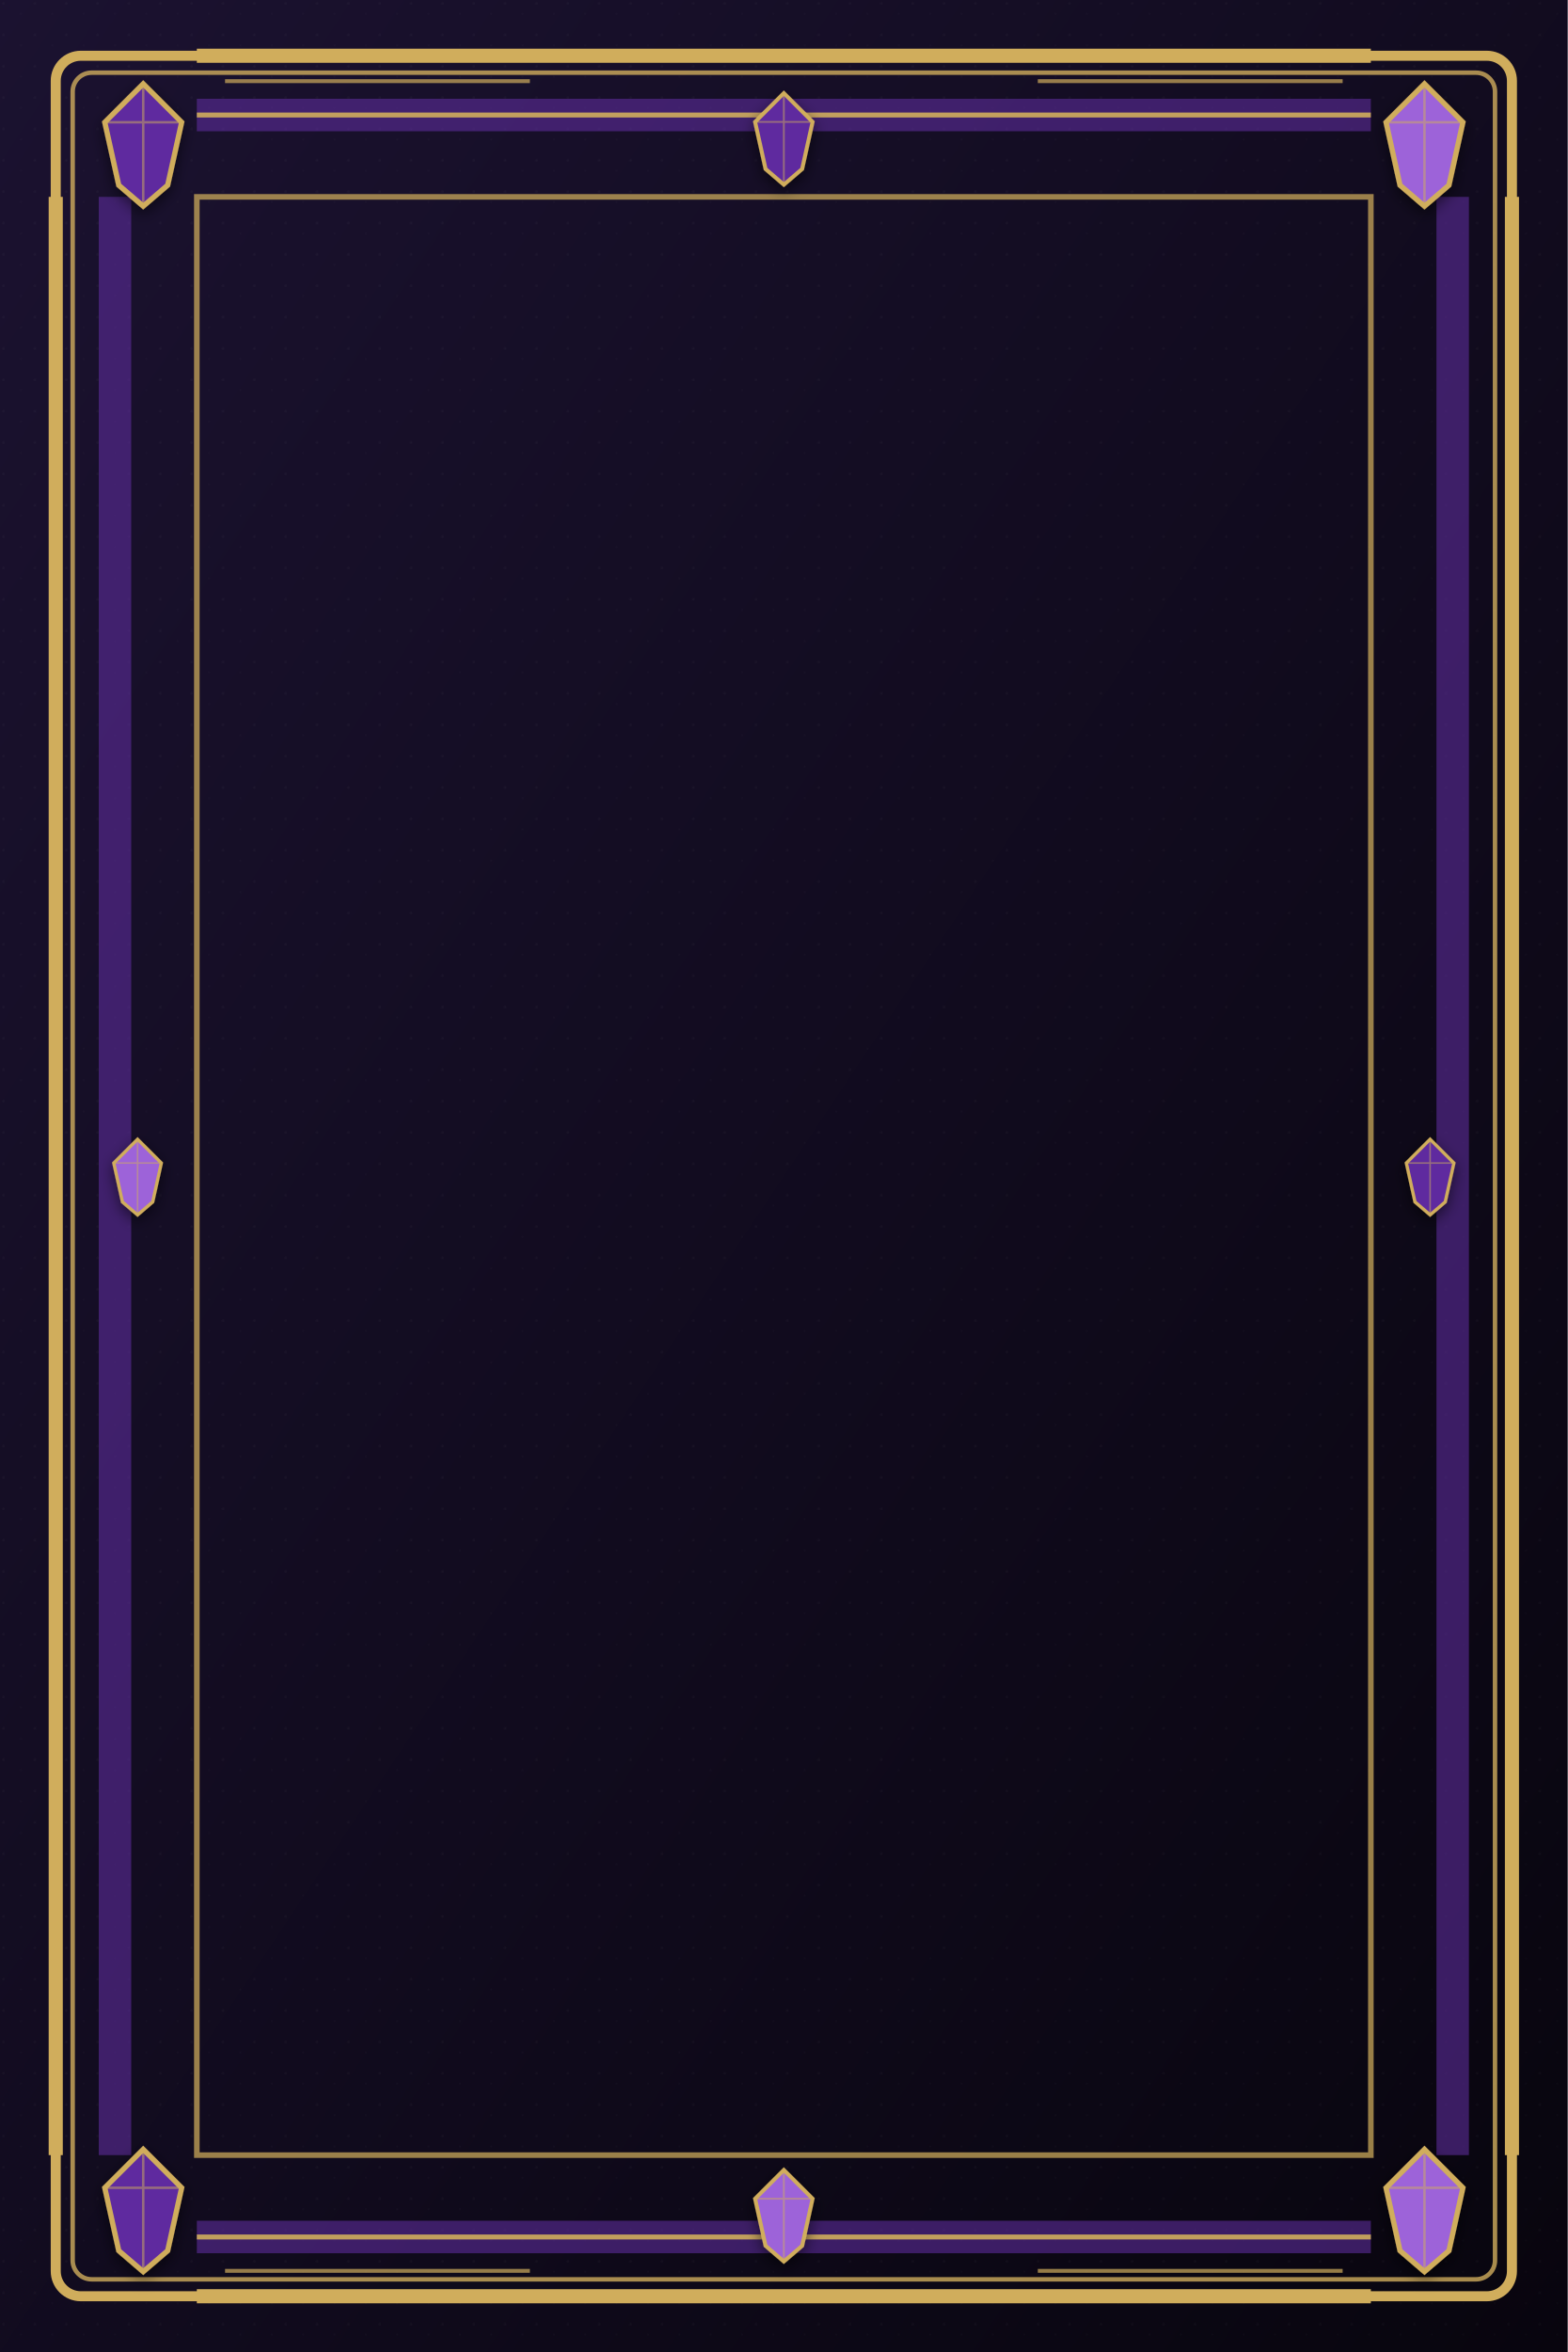
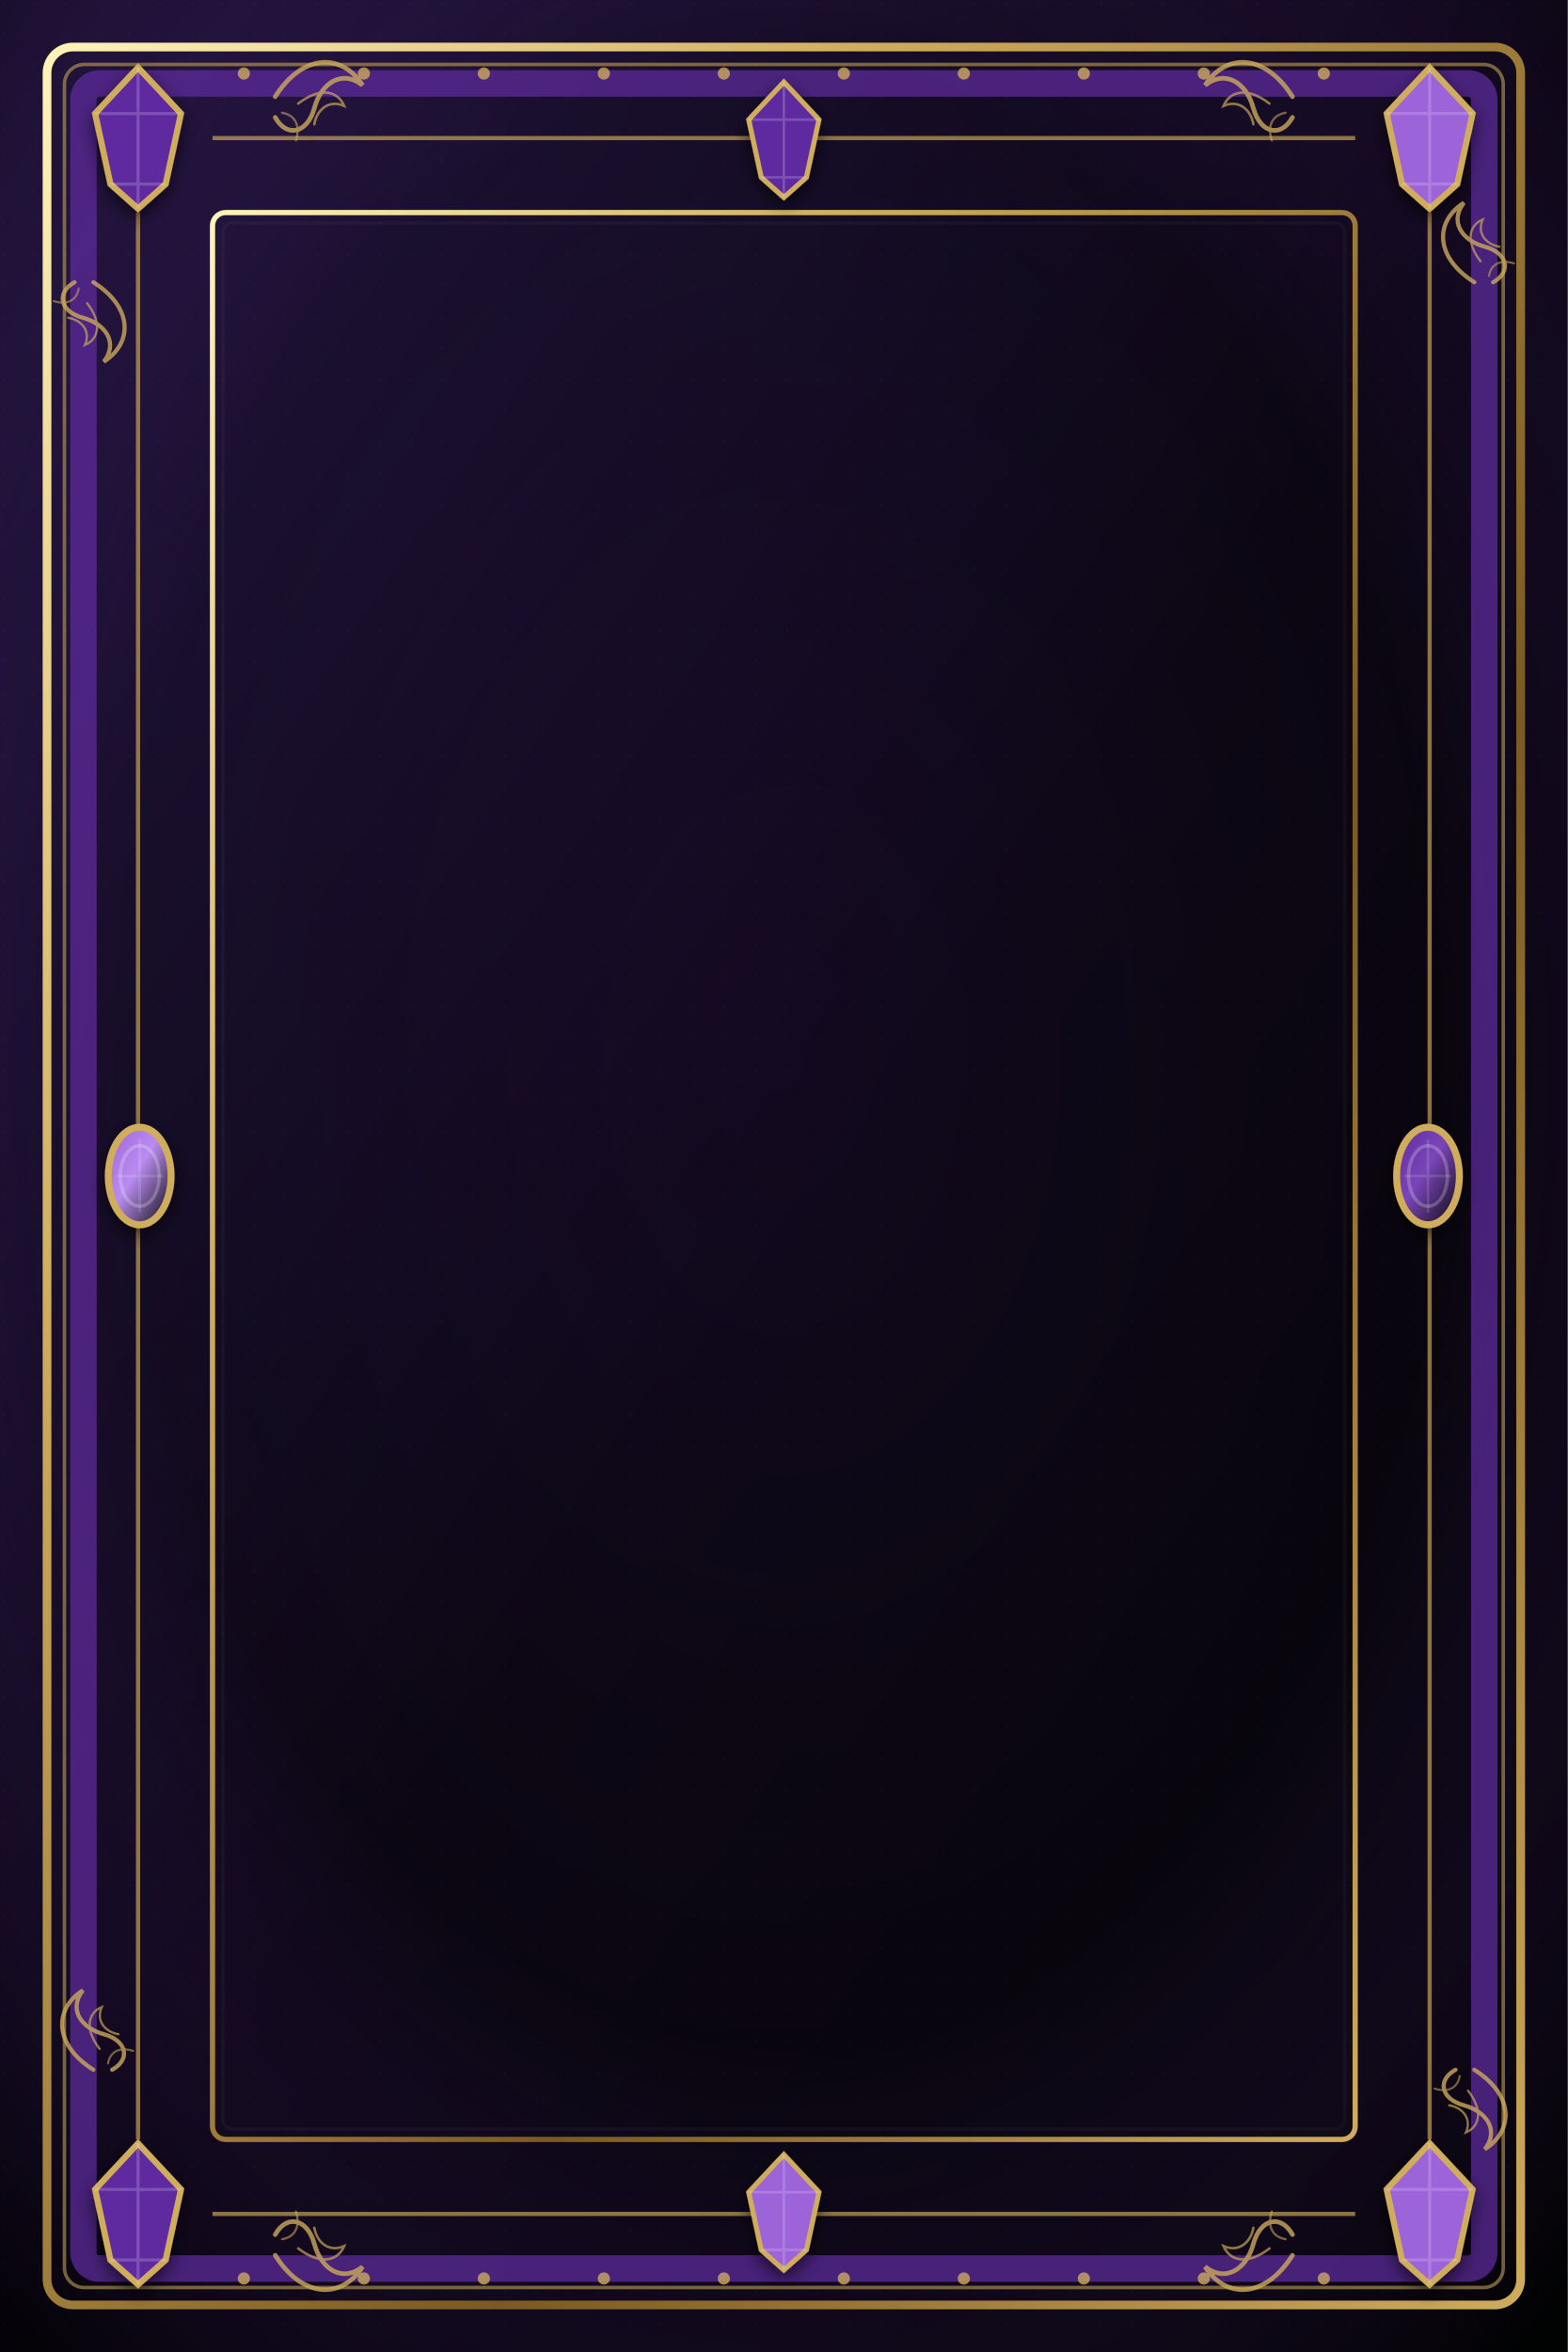
<svg xmlns="http://www.w3.org/2000/svg" width="900" height="1350" viewBox="0 0 900 1350">
  <defs>
    <linearGradient id="bg" x1="0" y1="0" x2="1" y2="1">
-       <stop offset="0" stop-color="#1b1230" />
-       <stop offset="1" stop-color="#08050e" />
+       <stop offset="0" stop-color="#21143b" />
+       <stop offset=".52" stop-color="#09050f" />
+       <stop offset="1" stop-color="#020303" />
    </linearGradient>
-     <linearGradient id="band" x1="0" y1="0" x2="1" y2="0">
-       <stop offset="0" stop-color="#08050e" />
-       <stop offset=".5" stop-color="#1b1230" />
-       <stop offset="1" stop-color="#08050e" />
+     <linearGradient id="metal" x1="0" y1="0" x2="1" y2="1">
+       <stop offset="0" stop-color="#fff4b8" />
+       <stop offset=".28" stop-color="#d0ad5c" />
+       <stop offset=".65" stop-color="#7a5a22" />
+       <stop offset="1" stop-color="#d0ad5c" />
    </linearGradient>
-     <filter id="shadow" x="-20%" y="-20%" width="140%" height="140%">
-       <feDropShadow dx="0" dy="3" stdDeviation="4" flood-color="#000" flood-opacity=".55" />
+     <radialGradient id="halo" cx=".5" cy=".45" r=".72">
+       <stop offset="0" stop-color="#5f2c9f" stop-opacity=".10" />
+       <stop offset=".58" stop-color="#5f2c9f" stop-opacity=".025" />
+       <stop offset="1" stop-color="#000" stop-opacity=".48" />
+     </radialGradient>
+     <pattern id="grain" width="18" height="18" patternUnits="userSpaceOnUse">
+       <circle cx="2" cy="2" r=".7" fill="#fff" opacity=".022" />
+       <circle cx="13" cy="9" r=".55" fill="#fff" opacity=".015" />
+     </pattern>
+     <filter id="shadow" x="-25%" y="-25%" width="150%" height="150%">
+       <feDropShadow dx="0" dy="4" stdDeviation="5" flood-color="#000" flood-opacity=".62" />
    </filter>
-     <pattern id="grain" width="18" height="18" patternUnits="userSpaceOnUse">
-       <circle cx="2" cy="2" r=".8" fill="#fff" opacity=".025" />
-       <circle cx="12" cy="8" r=".6" fill="#fff" opacity=".018" />
-     </pattern>
+     <filter id="soft" x="-20%" y="-20%" width="140%" height="140%">
+       <feGaussianBlur stdDeviation="5" />
+     </filter>
  </defs>
  <rect width="900" height="1350" fill="url(#bg)" />
+   <rect width="900" height="1350" fill="url(#halo)" />
  <rect width="900" height="1350" fill="url(#grain)" />
-   <rect x="32" y="32" width="836" height="1286" rx="14.4" fill="none" stroke="#d0ad5c" stroke-width="5.76" />
-   <rect x="41.72" y="41.72" width="816.56" height="1266.56" rx="10.88" fill="none" stroke="#d0ad5c" stroke-width="2.56" opacity=".8" />
-   <path d="M113 32 H787 M113 1318 H787 M32 113 V1237 M868 113 V1237" stroke="#d0ad5c" stroke-width="8.1" />
-   <path d="M113 66.02 H787 M113 1283.98 H787 M66.02 113 V1237 M833.98 113 V1237" stroke="#5f2c9f" stroke-width="18.63" opacity=".58" />
-   <path d="M113 66.02 H787 M113 1283.98 H787" stroke="#d0ad5c" stroke-width="2.835" opacity=".9" />
-   <rect x="113" y="113" width="674" height="1124" fill="none" stroke="#d0ad5c" stroke-width="3.2" opacity=".72" />
+   <rect x="27" y="27" width="846" height="1296" rx="14.85" fill="none" stroke="url(#metal)" stroke-width="5" />
+   <rect x="37" y="37" width="826" height="1276" rx="11.34" fill="none" stroke="#d0ad5c" stroke-opacity=".55" stroke-width="2" />
+   <rect x="47.9" y="47.9" width="804.2" height="1254.2" rx="9.18" fill="none" stroke="#5f2c9f" stroke-opacity=".72" stroke-width="15.2" />
+   <rect x="122" y="122" width="656" height="1106" rx="7.56" fill="none" stroke="url(#metal)" stroke-width="3" />
+   <g fill="#d0ad5c" opacity=".78">
+     <circle cx="140" cy="42.2" r="3.5" />
+     <circle cx="208.889" cy="42.2" r="3.5" />
+     <circle cx="277.778" cy="42.2" r="3.5" />
+     <circle cx="346.667" cy="42.2" r="3.5" />
+     <circle cx="415.556" cy="42.2" r="3.5" />
+     <circle cx="484.444" cy="42.2" r="3.5" />
+     <circle cx="553.333" cy="42.2" r="3.5" />
+     <circle cx="622.222" cy="42.2" r="3.5" />
+     <circle cx="691.111" cy="42.2" r="3.5" />
+     <circle cx="760" cy="42.2" r="3.5" />
+     <circle cx="140" cy="1307.8" r="3.5" />
+     <circle cx="208.889" cy="1307.8" r="3.5" />
+     <circle cx="277.778" cy="1307.8" r="3.5" />
+     <circle cx="346.667" cy="1307.8" r="3.5" />
+     <circle cx="415.556" cy="1307.8" r="3.5" />
+     <circle cx="484.444" cy="1307.8" r="3.5" />
+     <circle cx="553.333" cy="1307.8" r="3.5" />
+     <circle cx="622.222" cy="1307.8" r="3.5" />
+     <circle cx="691.111" cy="1307.8" r="3.5" />
+     <circle cx="760" cy="1307.8" r="3.5" />
+   </g>
+   <path d="M122 79.25 H778 M122 1270.75 H778" stroke="#d0ad5c" stroke-width="2.4" opacity=".65" />
+   <path d="M79.25 122 V1228 M820.75 122 V1228" stroke="#d0ad5c" stroke-width="2.4" opacity=".65" />
  <g filter="url(#shadow)">
-     <g transform="translate(82.22 82.22) scale(1.002857)">
-       <path d="M0-34 L22-12 L14 24 L0 36 L-14 24 L-22-12 Z" fill="#5f2c9f" stroke="#d0ad5c" stroke-width="3" />
-       <path d="M0-34 L0 36 M-22-12 L22-12" stroke="#d0ad5c" stroke-width="1.4" opacity=".5" />
+     <g transform="translate(79.25 79.25) scale(0.88)">
+       <path d="M0-46 L28-16 L18 30 L0 46 L-18 30 L-28-16 Z" fill="#5f2c9f" stroke="#d0ad5c" stroke-width="4" />
+       <path d="M0-46 V46 M-28-16 H28 M-18 30 H18" stroke="#fff" stroke-opacity=".18" stroke-width="2" />
    </g>
-     <g transform="translate(817.78 82.22) scale(1.002857)">
-       <path d="M0-34 L22-12 L14 24 L0 36 L-14 24 L-22-12 Z" fill="#9d63d9" stroke="#d0ad5c" stroke-width="3" />
-       <path d="M0-34 L0 36 M-22-12 L22-12" stroke="#d0ad5c" stroke-width="1.4" opacity=".5" />
+     <g transform="translate(820.75 79.25) scale(0.88)">
+       <path d="M0-46 L28-16 L18 30 L0 46 L-18 30 L-28-16 Z" fill="#9d63d9" stroke="#d0ad5c" stroke-width="4" />
+       <path d="M0-46 V46 M-28-16 H28 M-18 30 H18" stroke="#fff" stroke-opacity=".18" stroke-width="2" />
    </g>
-     <g transform="translate(82.22 1267.78) scale(1.002857)">
-       <path d="M0-34 L22-12 L14 24 L0 36 L-14 24 L-22-12 Z" fill="#5f2c9f" stroke="#d0ad5c" stroke-width="3" />
-       <path d="M0-34 L0 36 M-22-12 L22-12" stroke="#d0ad5c" stroke-width="1.4" opacity=".5" />
+     <g transform="translate(79.25 1270.75) scale(0.88)">
+       <path d="M0-46 L28-16 L18 30 L0 46 L-18 30 L-28-16 Z" fill="#5f2c9f" stroke="#d0ad5c" stroke-width="4" />
+       <path d="M0-46 V46 M-28-16 H28 M-18 30 H18" stroke="#fff" stroke-opacity=".18" stroke-width="2" />
    </g>
-     <g transform="translate(817.78 1267.78) scale(1.002857)">
-       <path d="M0-34 L22-12 L14 24 L0 36 L-14 24 L-22-12 Z" fill="#9d63d9" stroke="#d0ad5c" stroke-width="3" />
-       <path d="M0-34 L0 36 M-22-12 L22-12" stroke="#d0ad5c" stroke-width="1.4" opacity=".5" />
+     <g transform="translate(820.75 1270.75) scale(0.88)">
+       <path d="M0-46 L28-16 L18 30 L0 46 L-18 30 L-28-16 Z" fill="#9d63d9" stroke="#d0ad5c" stroke-width="4" />
+       <path d="M0-46 V46 M-28-16 H28 M-18 30 H18" stroke="#fff" stroke-opacity=".18" stroke-width="2" />
    </g>
-     <g transform="translate(78.98 675) scale(0.62)">
-       <path d="M0-34 L22-12 L14 24 L0 36 L-14 24 L-22-12 Z" fill="#9d63d9" stroke="#d0ad5c" stroke-width="3" />
-       <path d="M0-34 L0 36 M-22-12 L22-12" stroke="#d0ad5c" stroke-width="1.4" opacity=".5" />
+     <g transform="translate(450 80.2) scale(0.72)">
+       <path d="M0-46 L28-16 L18 30 L0 46 L-18 30 L-28-16 Z" fill="#5f2c9f" stroke="#d0ad5c" stroke-width="4" />
+       <path d="M0-46 V46 M-28-16 H28 M-18 30 H18" stroke="#fff" stroke-opacity=".18" stroke-width="2" />
    </g>
-     <g transform="translate(821.02 675) scale(0.62)">
-       <path d="M0-34 L22-12 L14 24 L0 36 L-14 24 L-22-12 Z" fill="#5f2c9f" stroke="#d0ad5c" stroke-width="3" />
-       <path d="M0-34 L0 36 M-22-12 L22-12" stroke="#d0ad5c" stroke-width="1.4" opacity=".5" />
+     <g transform="translate(450 1269.8) scale(0.72)">
+       <path d="M0-46 L28-16 L18 30 L0 46 L-18 30 L-28-16 Z" fill="#9d63d9" stroke="#d0ad5c" stroke-width="4" />
+       <path d="M0-46 V46 M-28-16 H28 M-18 30 H18" stroke="#fff" stroke-opacity=".18" stroke-width="2" />
    </g>
-     <g transform="translate(450 78.98) scale(0.75)">
-       <path d="M0-34 L22-12 L14 24 L0 36 L-14 24 L-22-12 Z" fill="#5f2c9f" stroke="#d0ad5c" stroke-width="3" />
-       <path d="M0-34 L0 36 M-22-12 L22-12" stroke="#d0ad5c" stroke-width="1.4" opacity=".5" />
+     <g transform="translate(80.2 675) rotate(0)">
+       <defs>
+         <linearGradient id="amL-g" x1="0" y1="0" x2="1" y2="1">
+           <stop offset="0" stop-color="#9d63d9" />
+           <stop offset=".45" stop-color="#b98cf0" />
+           <stop offset="1" stop-color="#090909" />
+         </linearGradient>
+       </defs>
+       <ellipse rx="18" ry="28" fill="url(#amL-g)" stroke="#d0ad5c" stroke-width="4" />
+       <ellipse rx="11.16" ry="17.36" fill="none" stroke="#fff" stroke-opacity=".22" stroke-width="2" />
+       <path d="M-13.5 0 H13.5 M0 -21 V21" stroke="#fff" stroke-opacity=".13" stroke-width="1.5" />
    </g>
-     <g transform="translate(450 1271.02) scale(0.75)">
-       <path d="M0-34 L22-12 L14 24 L0 36 L-14 24 L-22-12 Z" fill="#9d63d9" stroke="#d0ad5c" stroke-width="3" />
-       <path d="M0-34 L0 36 M-22-12 L22-12" stroke="#d0ad5c" stroke-width="1.4" opacity=".5" />
+     <g transform="translate(819.8 675) rotate(0)">
+       <defs>
+         <linearGradient id="amR-g" x1="0" y1="0" x2="1" y2="1">
+           <stop offset="0" stop-color="#5f2c9f" />
+           <stop offset=".45" stop-color="#7a45b8" />
+           <stop offset="1" stop-color="#090909" />
+         </linearGradient>
+       </defs>
+       <ellipse rx="18" ry="28" fill="url(#amR-g)" stroke="#d0ad5c" stroke-width="4" />
+       <ellipse rx="11.16" ry="17.36" fill="none" stroke="#fff" stroke-opacity=".22" stroke-width="2" />
+       <path d="M-13.5 0 H13.5 M0 -21 V21" stroke="#fff" stroke-opacity=".13" stroke-width="1.5" />
    </g>
  </g>
-   <g stroke="#d0ad5c" fill="none" opacity=".7" stroke-width="2.24">
-     <path d="M129.2 46.58 H304.2 M595.8 46.58 H770.8" />
-     <path d="M129.2 1303.42 H304.2 M595.8 1303.42 H770.8" />
+   <g opacity=".78">
+     <g transform="translate(158 55.5) scale(0.66 0.66)" fill="none" stroke="#d0ad5c" stroke-linecap="round">
+       <path d="M0 0 C24-38 58-38 76-10 C58-24 40-12 34 10 C28 32 10 36 0 18" stroke-width="4" />
+       <path d="M20 6 C38-8 54-6 60 8 C46 2 36 12 34 24" stroke-width="2.2" opacity=".85" />
+       <path d="M6 14 C18 16 22 26 18 38" stroke-width="2" opacity=".7" />
+     </g>
+     <g transform="translate(742 55.5) scale(-0.66 0.66)" fill="none" stroke="#d0ad5c" stroke-linecap="round">
+       <path d="M0 0 C24-38 58-38 76-10 C58-24 40-12 34 10 C28 32 10 36 0 18" stroke-width="4" />
+       <path d="M20 6 C38-8 54-6 60 8 C46 2 36 12 34 24" stroke-width="2.2" opacity=".85" />
+       <path d="M6 14 C18 16 22 26 18 38" stroke-width="2" opacity=".7" />
+     </g>
+     <g transform="translate(0 1350) scale(1 -1)">
+       <g transform="translate(158 55.5) scale(0.66 0.66)" fill="none" stroke="#d0ad5c" stroke-linecap="round">
+         <path d="M0 0 C24-38 58-38 76-10 C58-24 40-12 34 10 C28 32 10 36 0 18" stroke-width="4" />
+         <path d="M20 6 C38-8 54-6 60 8 C46 2 36 12 34 24" stroke-width="2.2" opacity=".85" />
+         <path d="M6 14 C18 16 22 26 18 38" stroke-width="2" opacity=".7" />
+       </g>
+       <g transform="translate(742 55.5) scale(-0.66 0.66)" fill="none" stroke="#d0ad5c" stroke-linecap="round">
+         <path d="M0 0 C24-38 58-38 76-10 C58-24 40-12 34 10 C28 32 10 36 0 18" stroke-width="4" />
+         <path d="M20 6 C38-8 54-6 60 8 C46 2 36 12 34 24" stroke-width="2.2" opacity=".85" />
+         <path d="M6 14 C18 16 22 26 18 38" stroke-width="2" opacity=".7" />
+       </g>
+     </g>
+     <g transform="translate(53.6 162) rotate(90)">
+       <g transform="translate(0 0) scale(0.6 0.6)" fill="none" stroke="#d0ad5c" stroke-linecap="round">
+         <path d="M0 0 C24-38 58-38 76-10 C58-24 40-12 34 10 C28 32 10 36 0 18" stroke-width="4" />
+         <path d="M20 6 C38-8 54-6 60 8 C46 2 36 12 34 24" stroke-width="2.2" opacity=".85" />
+         <path d="M6 14 C18 16 22 26 18 38" stroke-width="2" opacity=".7" />
+       </g>
+     </g>
+     <g transform="translate(53.6 1188) rotate(-90)">
+       <g transform="translate(0 0) scale(0.6 0.6)" fill="none" stroke="#d0ad5c" stroke-linecap="round">
+         <path d="M0 0 C24-38 58-38 76-10 C58-24 40-12 34 10 C28 32 10 36 0 18" stroke-width="4" />
+         <path d="M20 6 C38-8 54-6 60 8 C46 2 36 12 34 24" stroke-width="2.2" opacity=".85" />
+         <path d="M6 14 C18 16 22 26 18 38" stroke-width="2" opacity=".7" />
+       </g>
+     </g>
+     <g transform="translate(846.4 162) rotate(-90)">
+       <g transform="translate(0 0) scale(0.6 0.6)" fill="none" stroke="#d0ad5c" stroke-linecap="round">
+         <path d="M0 0 C24-38 58-38 76-10 C58-24 40-12 34 10 C28 32 10 36 0 18" stroke-width="4" />
+         <path d="M20 6 C38-8 54-6 60 8 C46 2 36 12 34 24" stroke-width="2.2" opacity=".85" />
+         <path d="M6 14 C18 16 22 26 18 38" stroke-width="2" opacity=".7" />
+       </g>
+     </g>
+     <g transform="translate(846.4 1188) rotate(90)">
+       <g transform="translate(0 0) scale(0.6 0.6)" fill="none" stroke="#d0ad5c" stroke-linecap="round">
+         <path d="M0 0 C24-38 58-38 76-10 C58-24 40-12 34 10 C28 32 10 36 0 18" stroke-width="4" />
+         <path d="M20 6 C38-8 54-6 60 8 C46 2 36 12 34 24" stroke-width="2.2" opacity=".85" />
+         <path d="M6 14 C18 16 22 26 18 38" stroke-width="2" opacity=".7" />
+       </g>
+     </g>
  </g>
+   <rect x="128" y="128" width="644" height="1094" rx="5.4" fill="none" stroke="#fff" stroke-opacity=".035" stroke-width="2" />
</svg>
